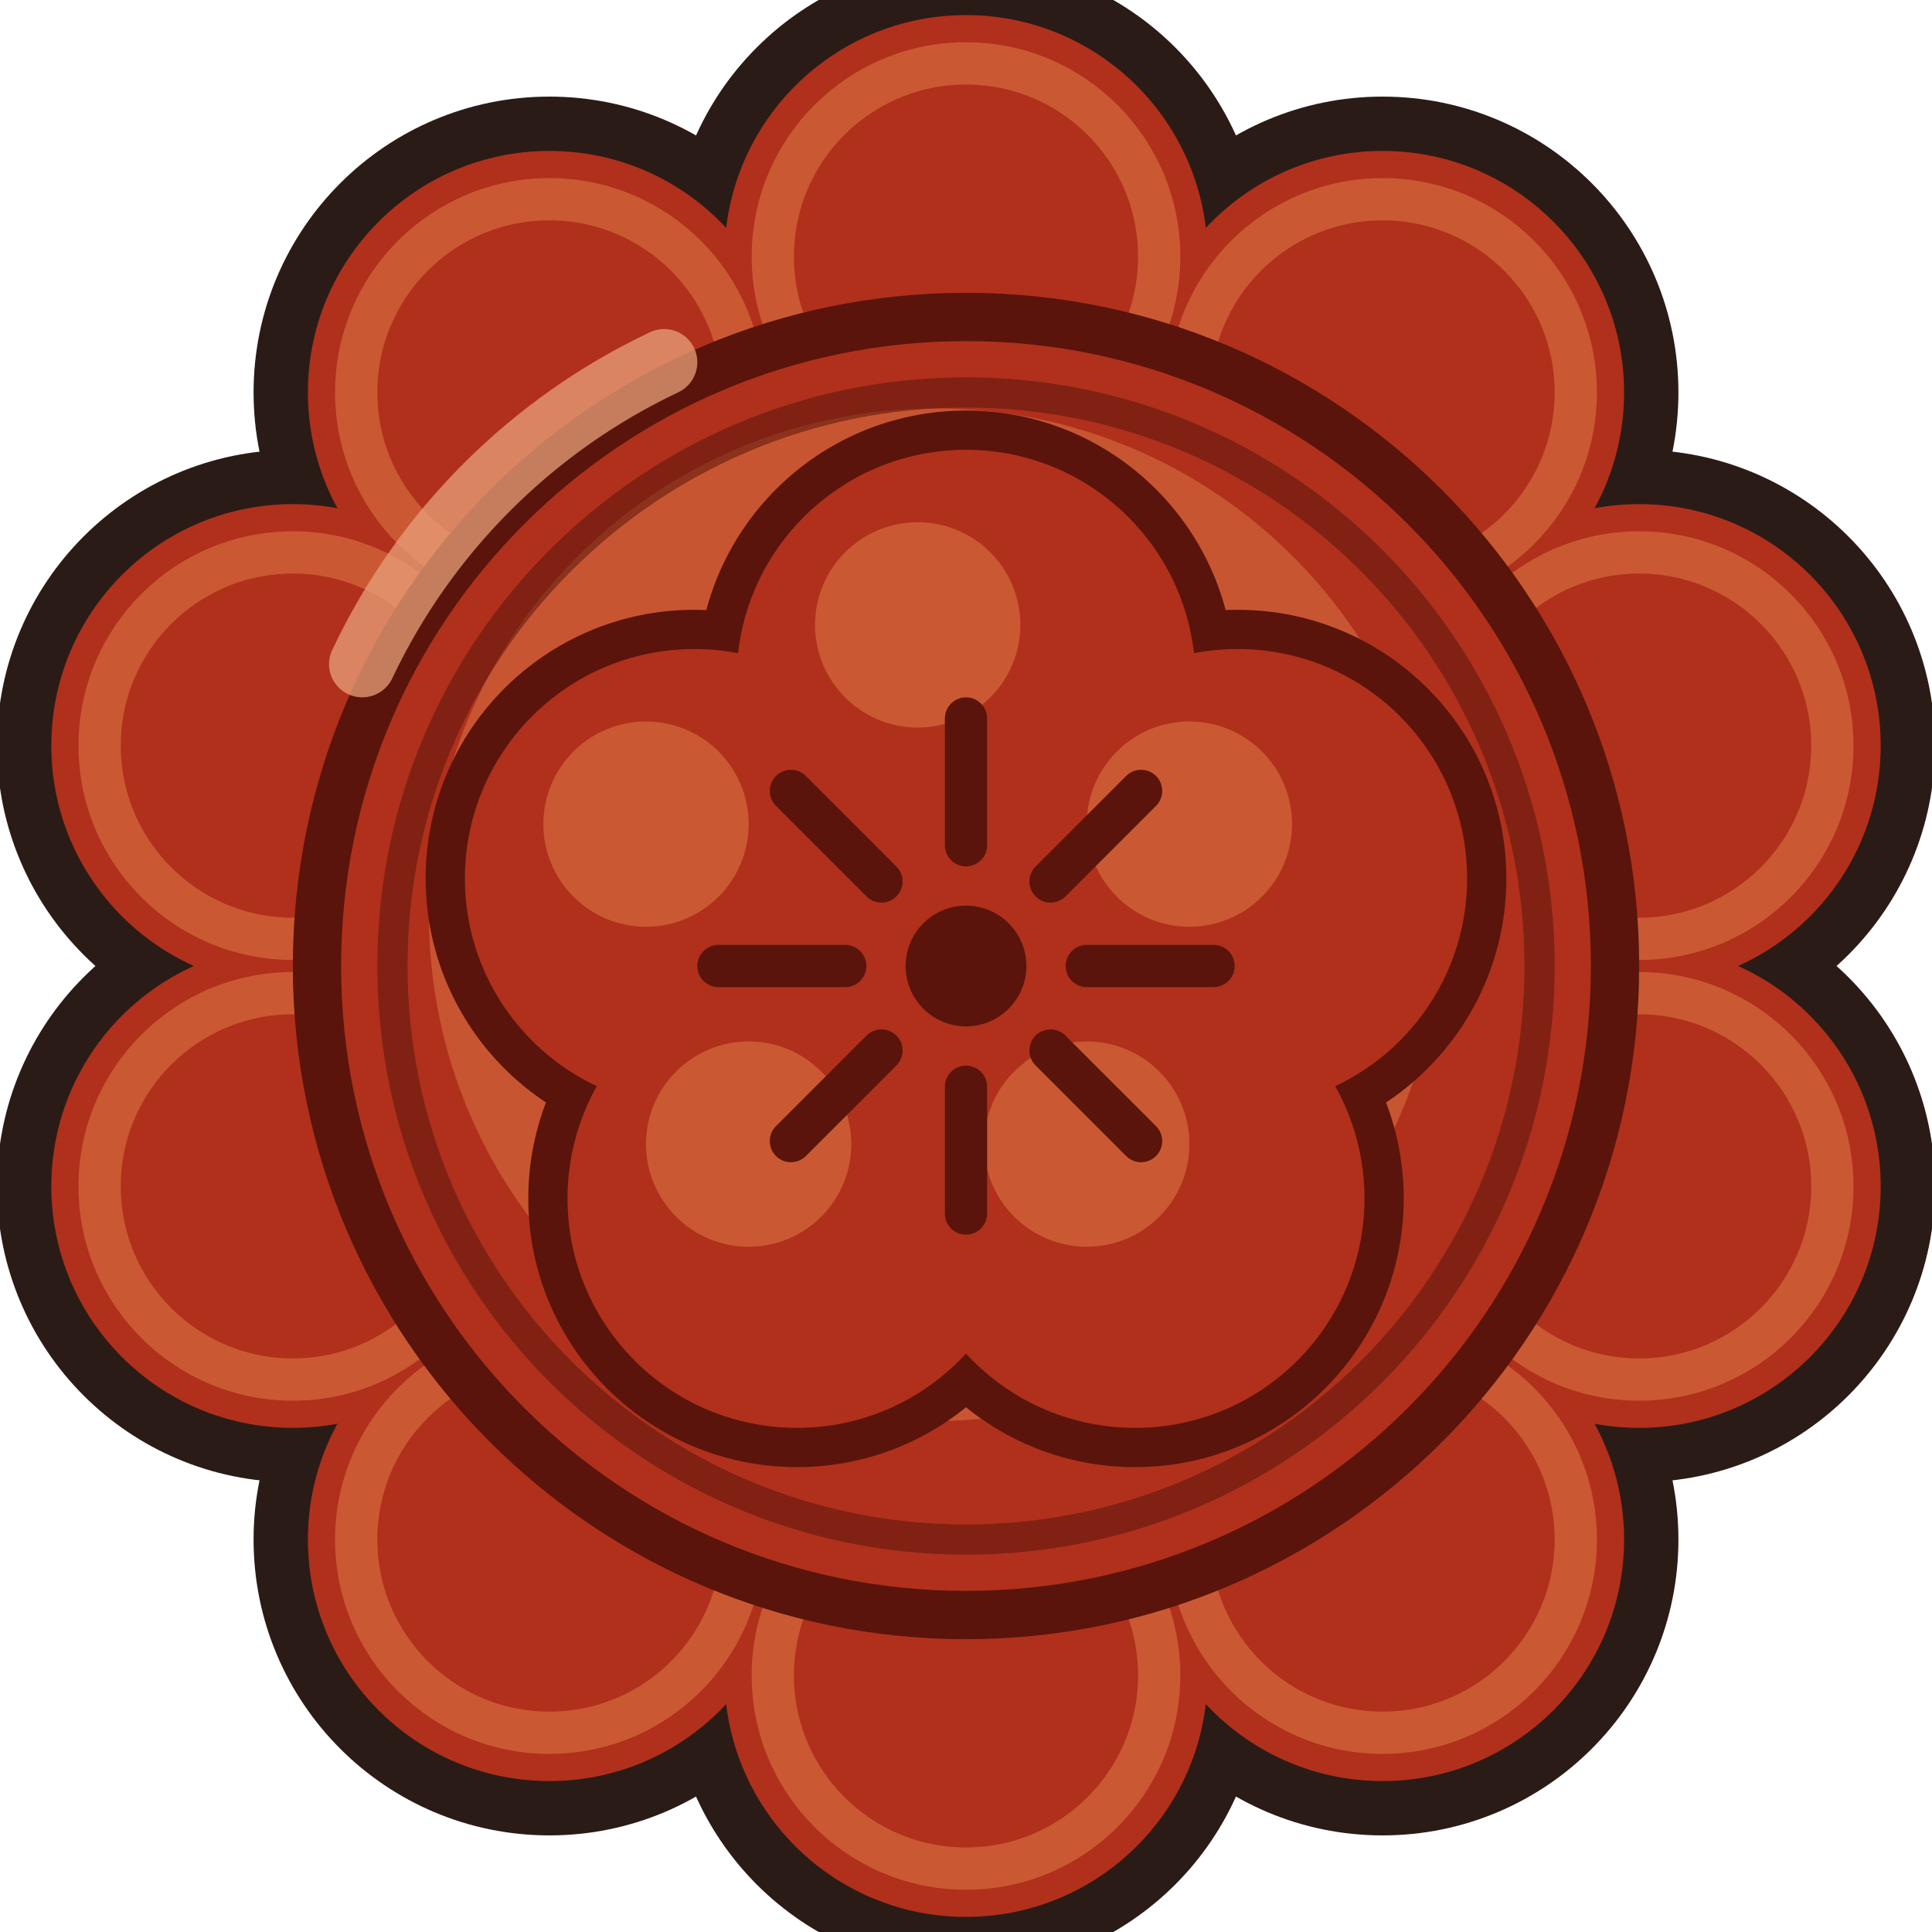
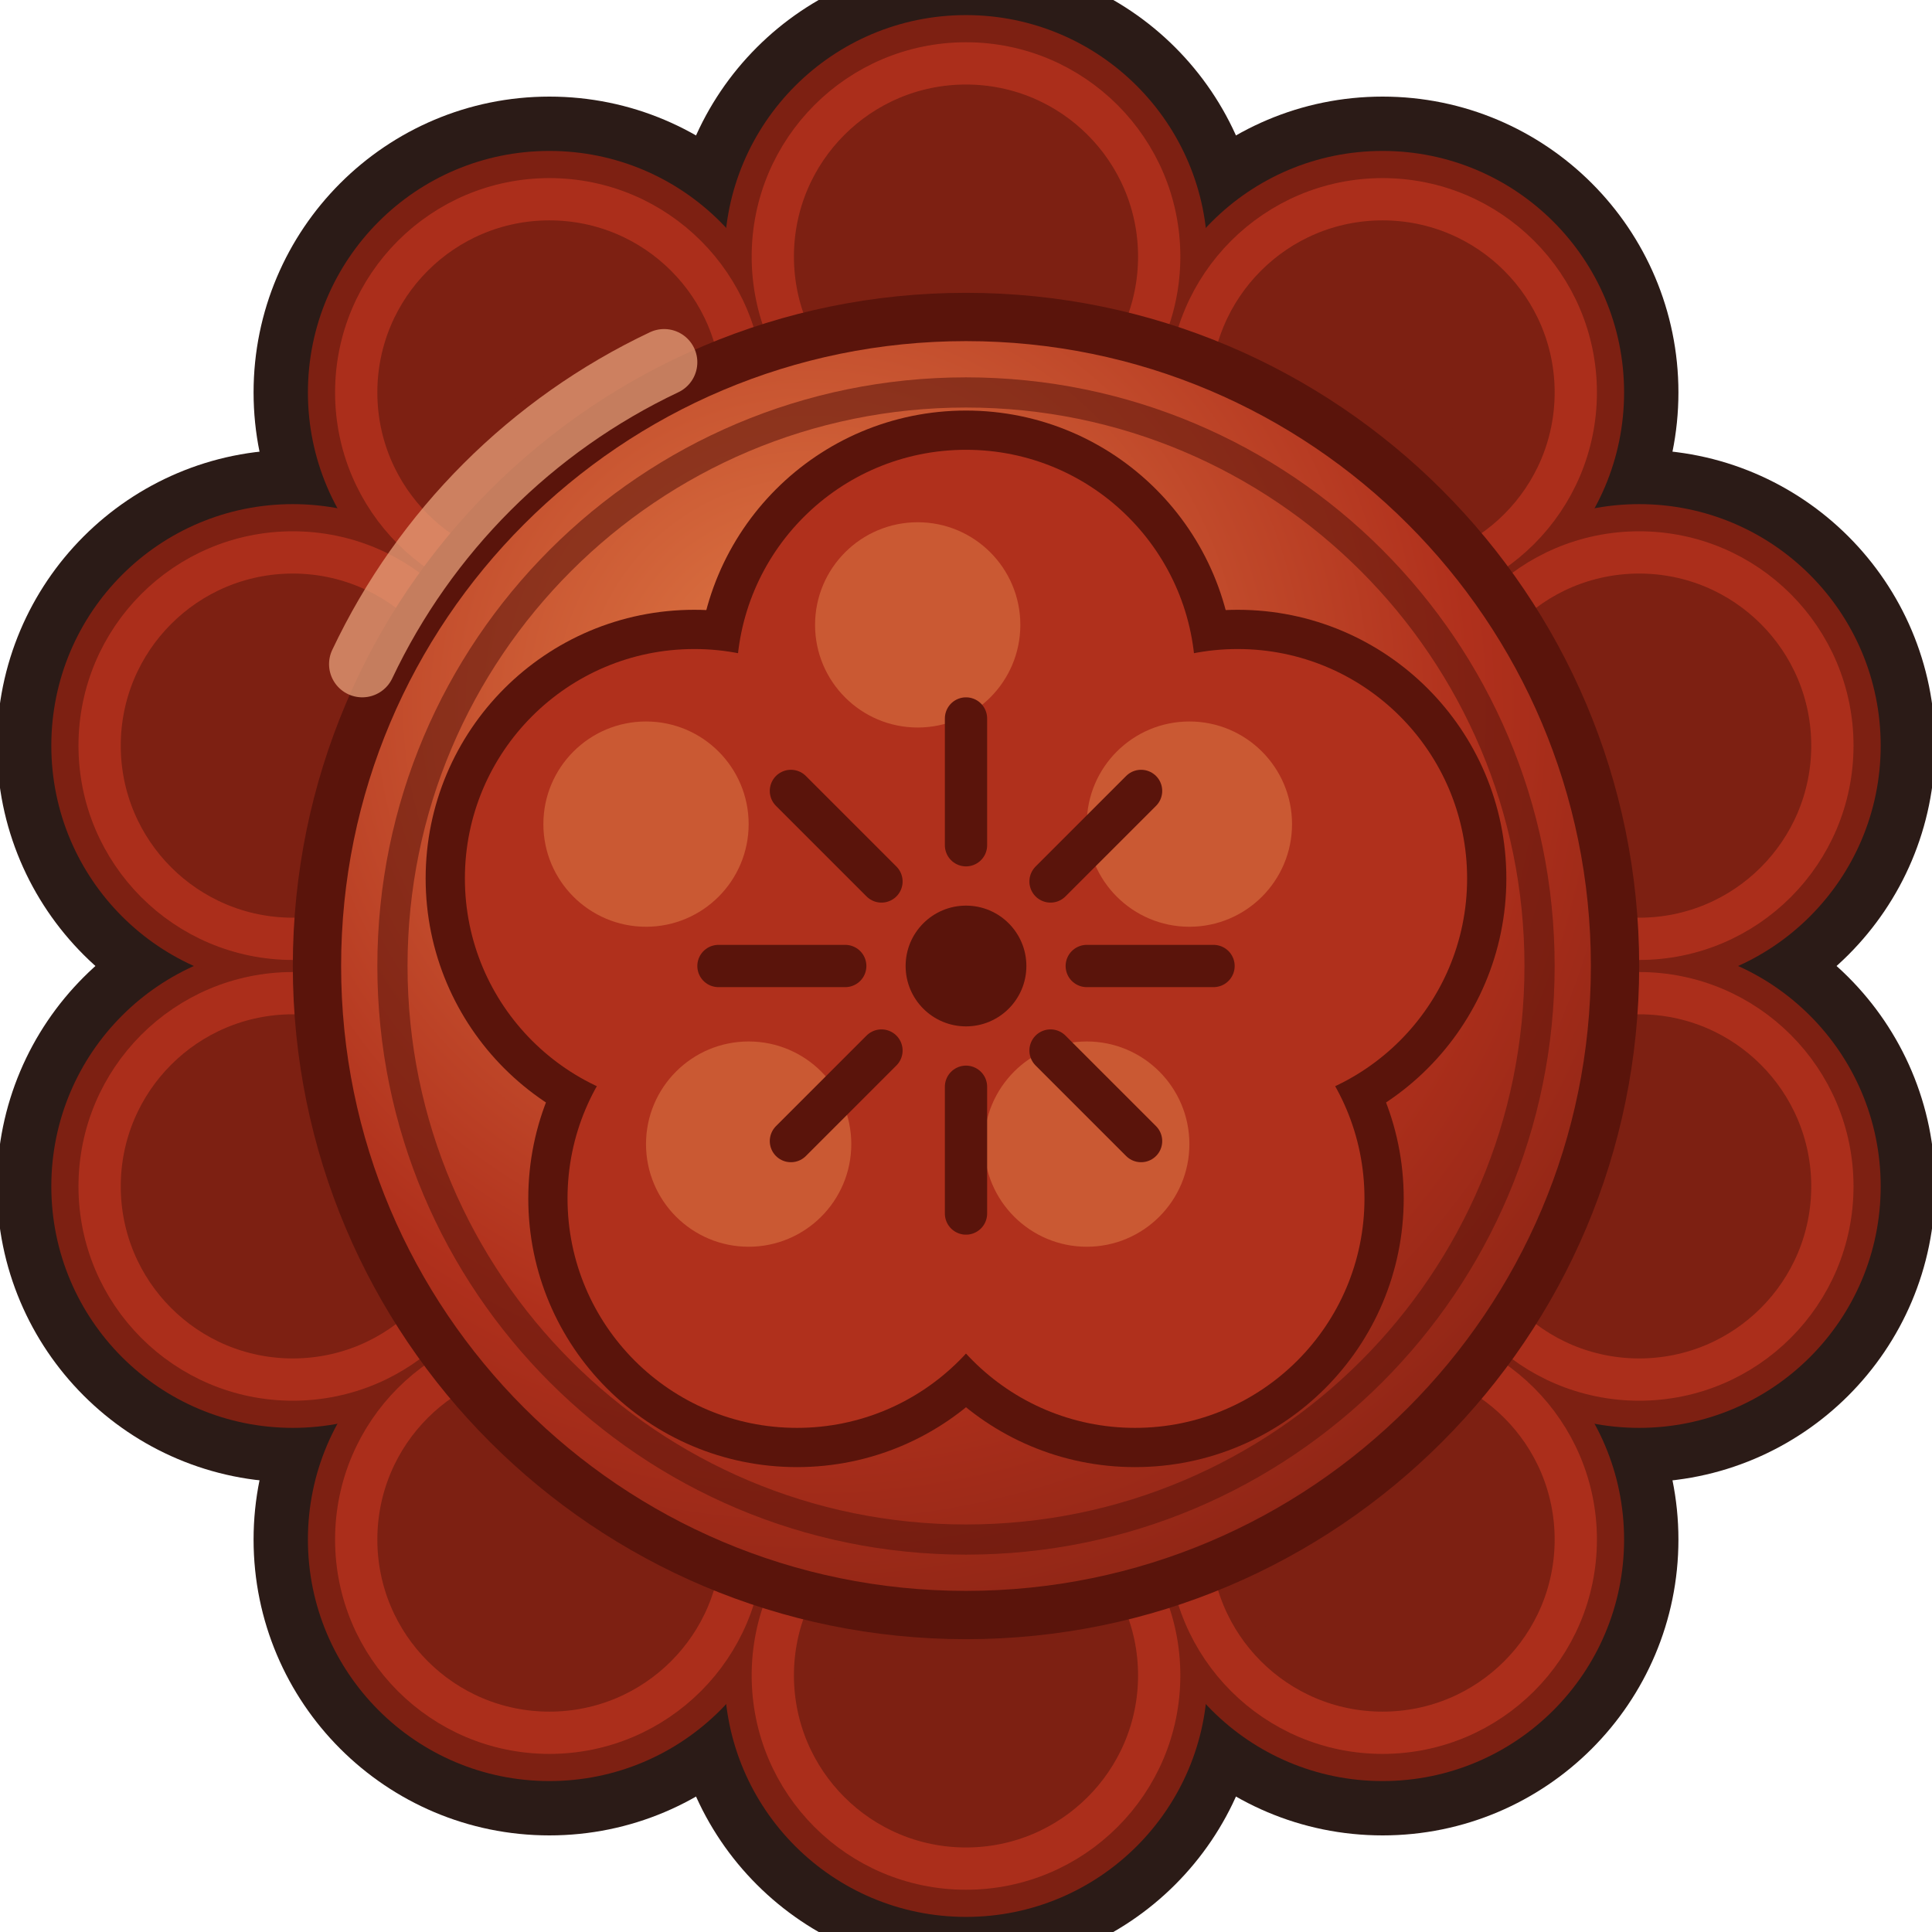
<svg xmlns="http://www.w3.org/2000/svg" viewBox="0 0 64 64">
-   <g fill="#b0301c" stroke="#2b1b17" stroke-width="3.6">
+   <defs>
+     <radialGradient id="tile-red-g" cx=".38" cy=".3" r=".85">
+       <stop offset="0" stop-color="#e07a46" />
+       <stop offset=".6" stop-color="#b0301c" />
+       <stop offset="1" stop-color="#7d2012" />
+     </radialGradient>
+   </defs>
+   <g fill="#7d2012" stroke="#2b1b17" stroke-width="3.6">
    <circle cx="32" cy="8.5" r="8" />
    <circle cx="45.8" cy="13" r="8" />
    <circle cx="54.3" cy="24.7" r="8" />
    <circle cx="54.3" cy="39.3" r="8" />
    <circle cx="45.8" cy="51" r="8" />
    <circle cx="32" cy="55.5" r="8" />
    <circle cx="18.2" cy="51" r="8" />
    <circle cx="9.7" cy="39.3" r="8" />
    <circle cx="9.7" cy="24.7" r="8" />
    <circle cx="18.2" cy="13" r="8" />
    <circle cx="32" cy="32" r="24" stroke="none" />
  </g>
-   <g fill="#b0301c">
+   <g fill="#7d2012">
    <circle cx="32" cy="8.5" r="8" />
    <circle cx="45.8" cy="13" r="8" />
    <circle cx="54.3" cy="24.7" r="8" />
    <circle cx="54.3" cy="39.3" r="8" />
    <circle cx="45.8" cy="51" r="8" />
    <circle cx="32" cy="55.5" r="8" />
    <circle cx="18.2" cy="51" r="8" />
    <circle cx="9.7" cy="39.3" r="8" />
    <circle cx="9.7" cy="24.7" r="8" />
    <circle cx="18.2" cy="13" r="8" />
    <circle cx="32" cy="32" r="24" />
  </g>
-   <g fill="none" stroke="#ca5933" stroke-width="1.4">
+   <g fill="none" stroke="#b0301c" stroke-width="1.4" opacity=".9">
    <circle cx="32" cy="8.5" r="6.4" />
    <circle cx="45.8" cy="13" r="6.4" />
    <circle cx="54.3" cy="24.7" r="6.4" />
    <circle cx="54.3" cy="39.3" r="6.4" />
    <circle cx="45.8" cy="51" r="6.4" />
    <circle cx="32" cy="55.5" r="6.4" />
    <circle cx="18.2" cy="51" r="6.4" />
    <circle cx="9.7" cy="39.3" r="6.4" />
    <circle cx="9.7" cy="24.7" r="6.4" />
    <circle cx="18.2" cy="13" r="6.4" />
  </g>
-   <circle cx="32" cy="32" r="21.5" fill="#b0301c" stroke="#5a140b" stroke-width="1.6" />
-   <circle cx="30.98" cy="30.3" r="16.77" fill="#c85531" stroke="none" />
-   <circle cx="29.31" cy="27.51" r="9.03" fill="#e07a46" stroke="none" />
+   <circle cx="32" cy="32" r="21.5" fill="url(#tile-red-g)" stroke="#5a140b" stroke-width="1.6" />
  <circle cx="32" cy="32" r="19" fill="none" stroke="#5a140b" stroke-width="1" opacity=".55" />
  <g fill="#b0301c" stroke="#5a140b" stroke-width="2.6">
    <circle cx="32" cy="22.5" r="7.6" />
    <circle cx="41" cy="29.1" r="7.6" />
    <circle cx="37.6" cy="39.7" r="7.6" />
    <circle cx="26.4" cy="39.7" r="7.6" />
    <circle cx="23" cy="29.1" r="7.6" />
    <circle cx="32" cy="32" r="9.5" stroke="none" />
  </g>
  <g fill="#b0301c">
    <circle cx="32" cy="22.5" r="7.6" />
    <circle cx="41" cy="29.1" r="7.6" />
    <circle cx="37.6" cy="39.7" r="7.6" />
    <circle cx="26.4" cy="39.7" r="7.6" />
    <circle cx="23" cy="29.1" r="7.6" />
    <circle cx="32" cy="32" r="10" />
  </g>
-   <g fill="#ca5933">
+   <g fill="#e07a46" opacity=".55">
    <circle cx="30.4" cy="20.7" r="3.4" />
    <circle cx="39.4" cy="27.3" r="3.4" />
    <circle cx="36" cy="37.9" r="3.4" />
    <circle cx="24.8" cy="37.9" r="3.4" />
    <circle cx="21.4" cy="27.3" r="3.4" />
  </g>
  <path d="M36 32L40.2 32M34.8 34.8L37.8 37.8M32 36L32 40.2M29.2 34.8L26.2 37.8M28 32L23.8 32M29.2 29.2L26.2 26.2M32 28L32 23.8M34.8 29.2L37.8 26.2" stroke="#5a140b" stroke-width="1.4" stroke-linecap="round" />
  <circle cx="32" cy="32" r="2" fill="#5a140b" />
  <path d="M12 22A21 21 0 0 1 22 12" fill="none" stroke="#e8a07a" stroke-width="2.2" stroke-linecap="round" opacity=".75" />
</svg>
